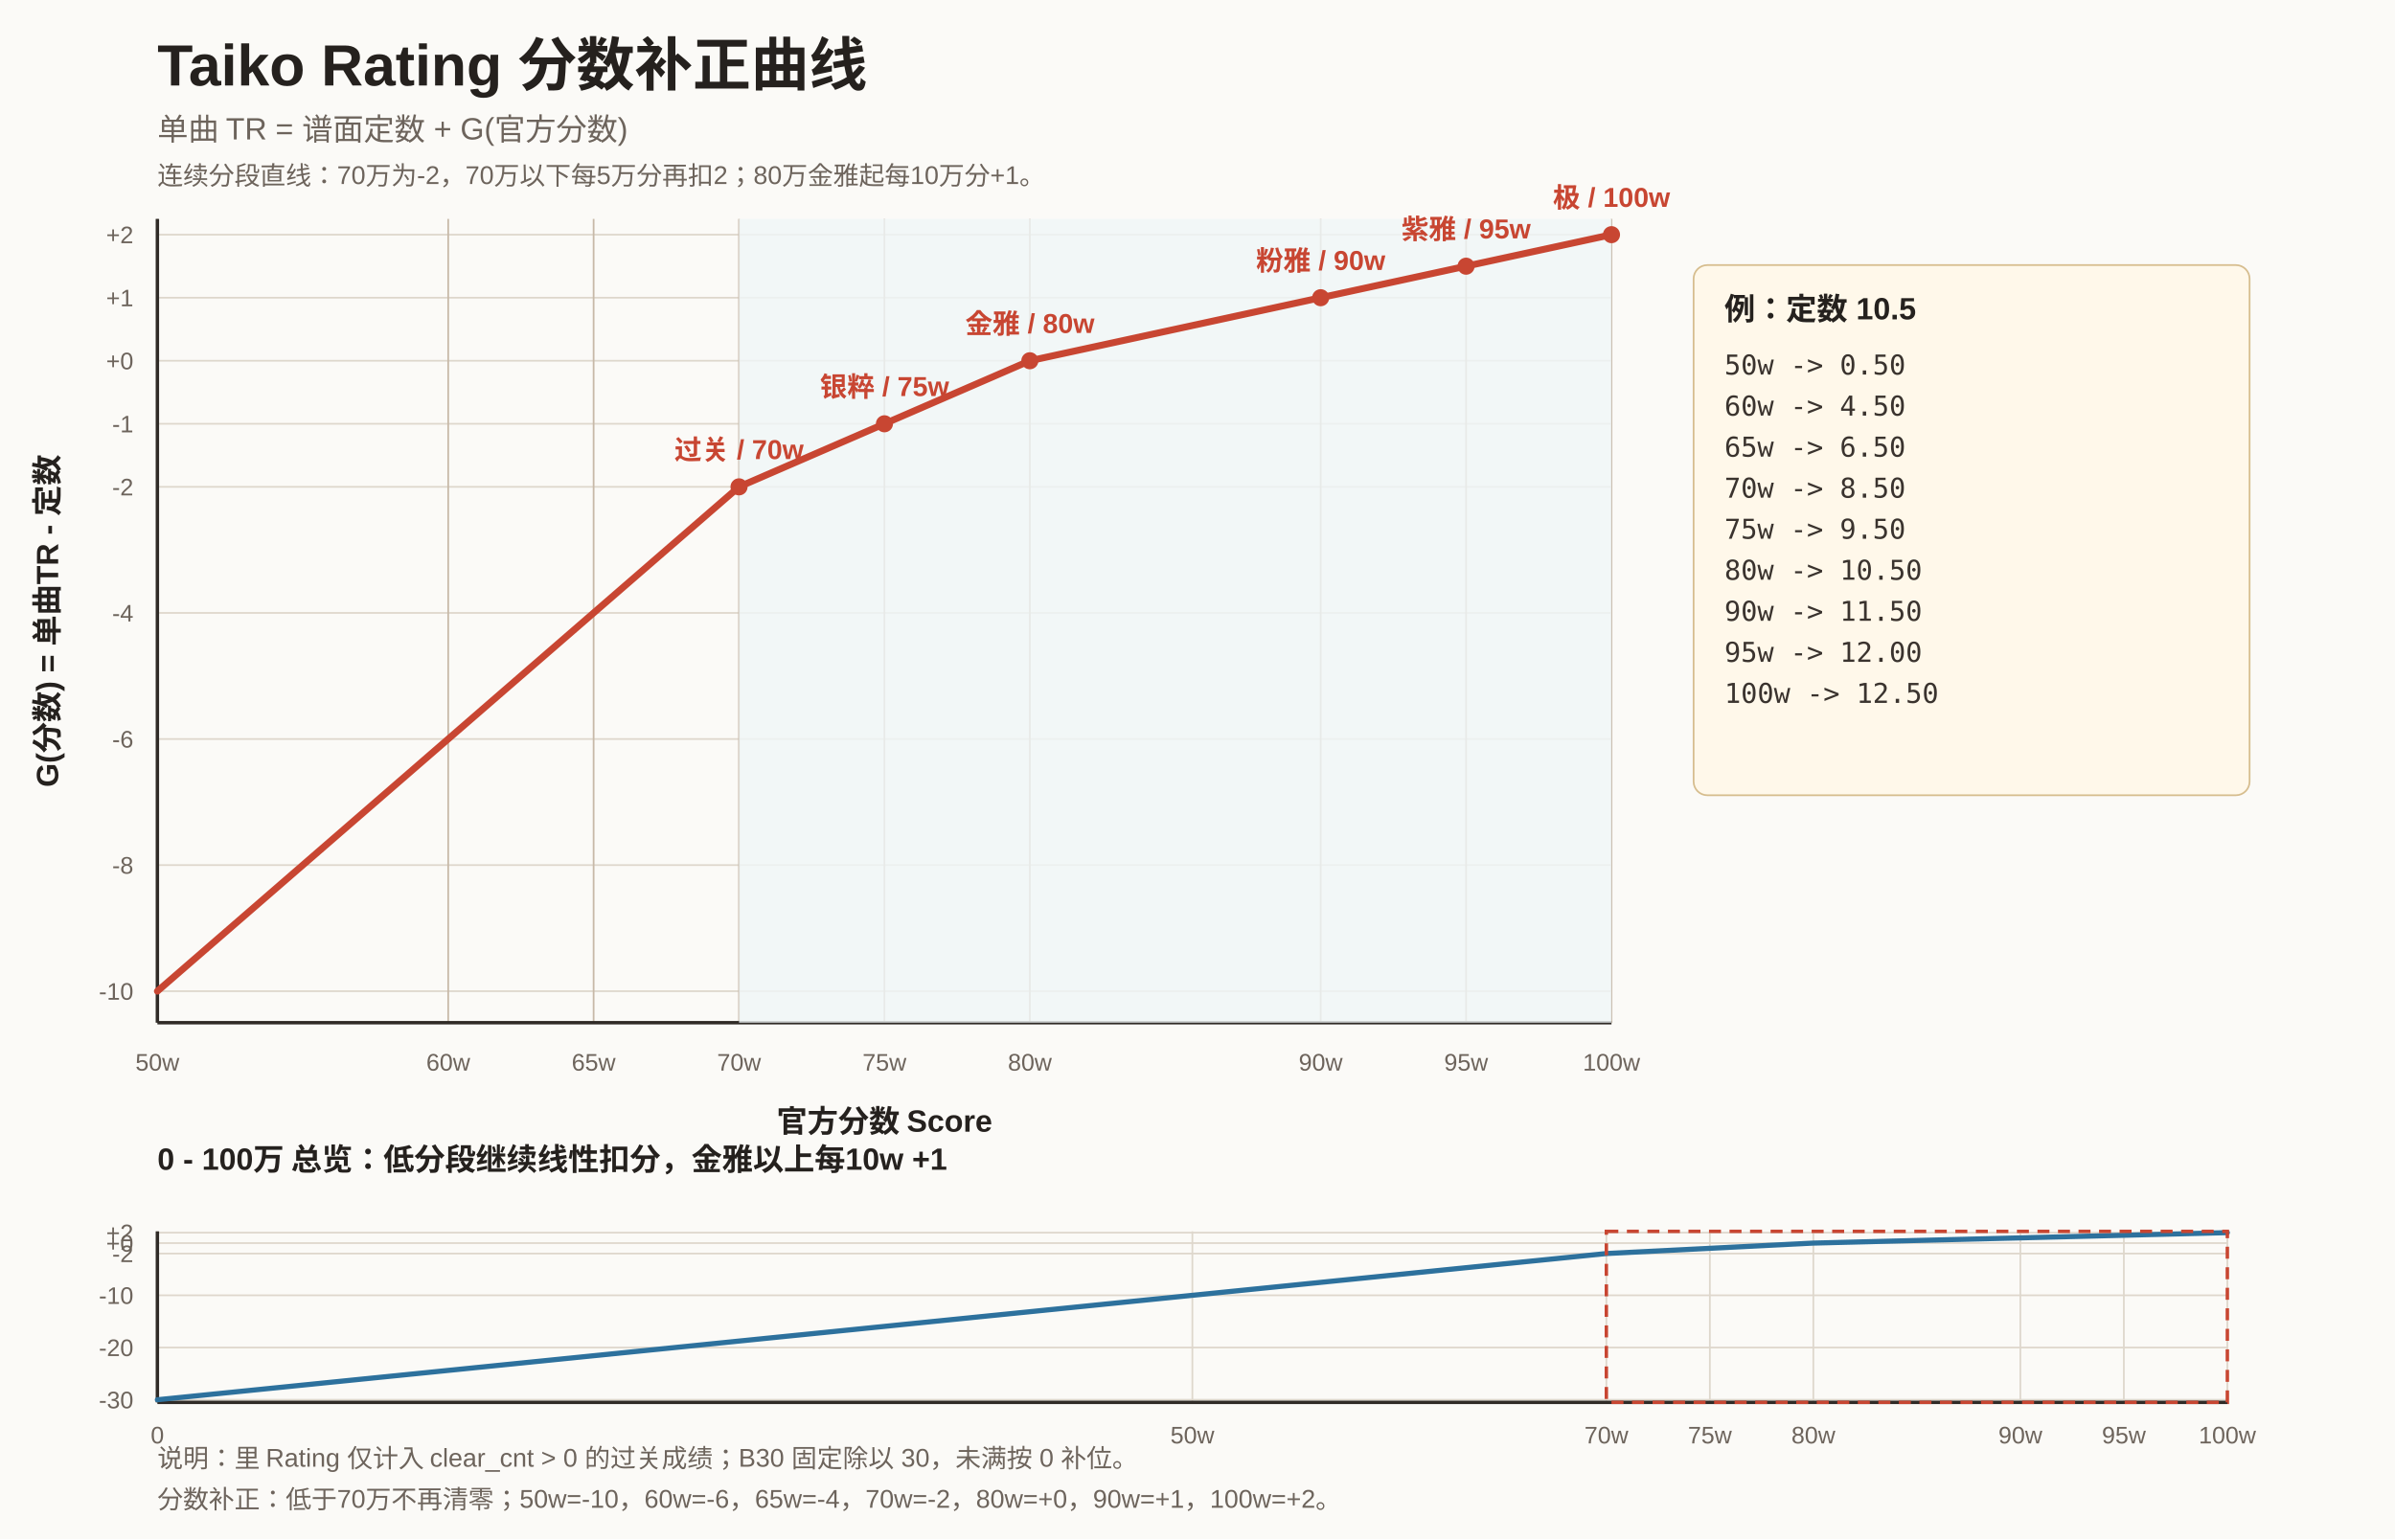
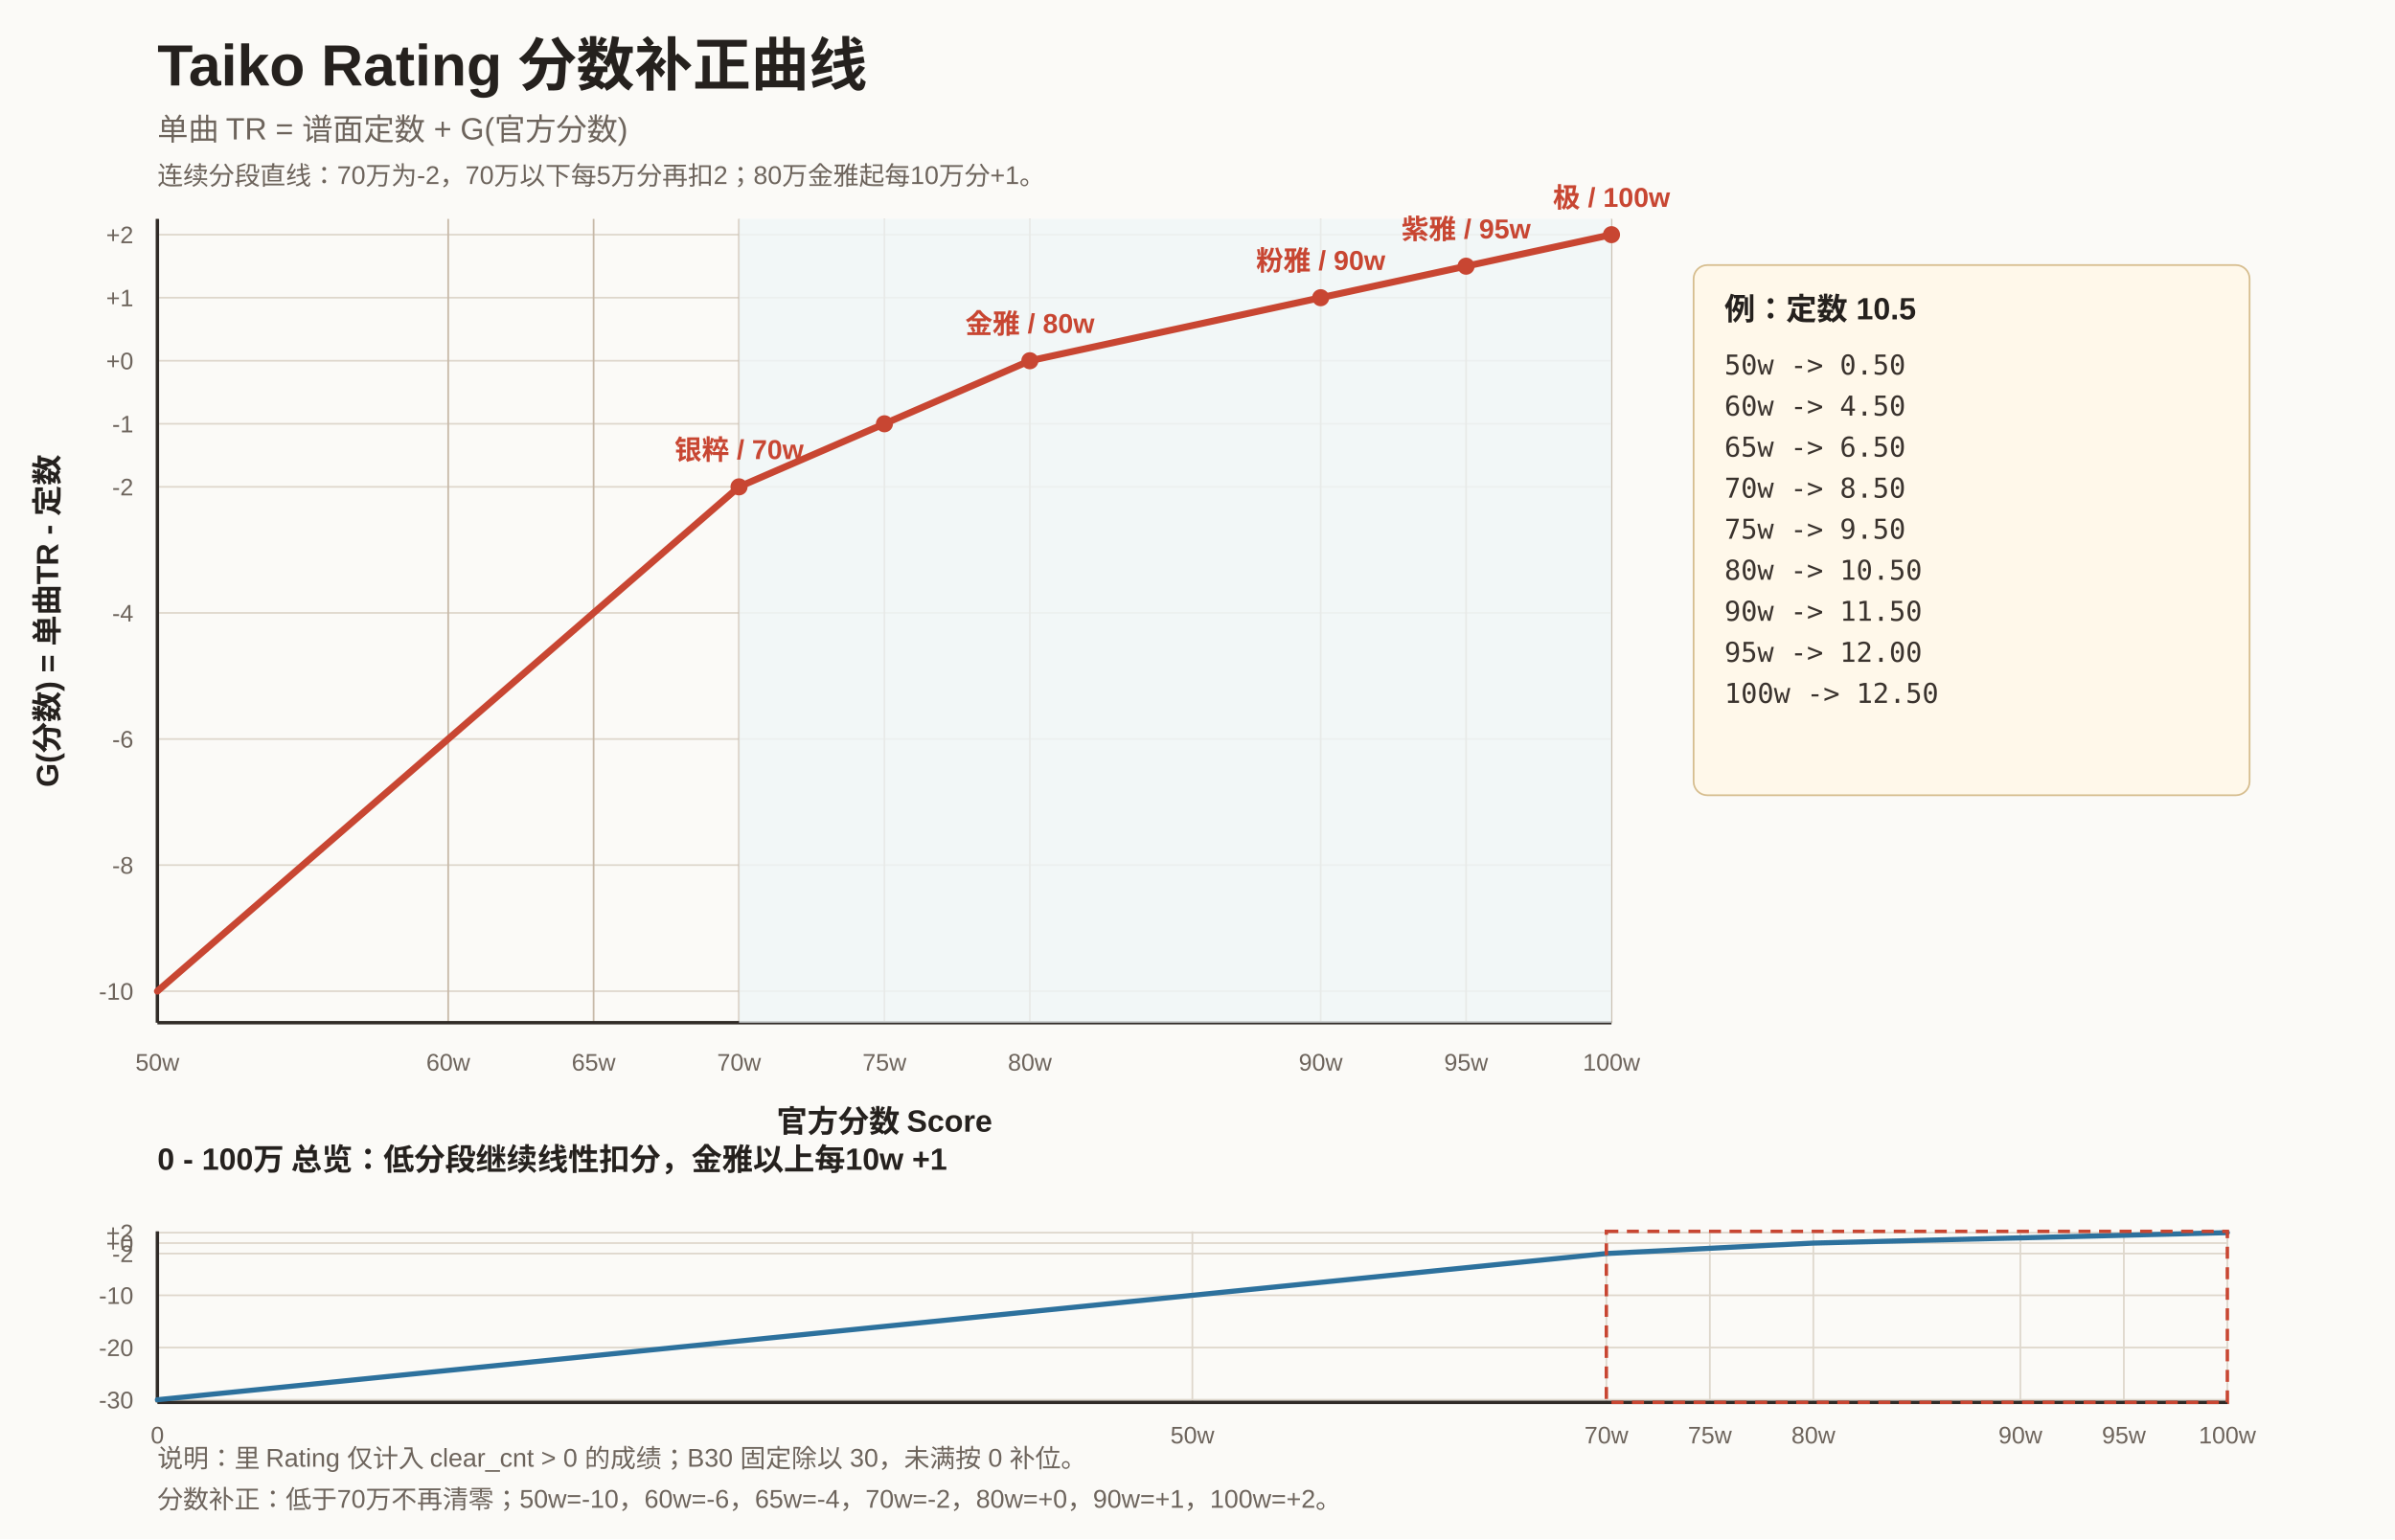
<svg xmlns="http://www.w3.org/2000/svg" width="1400" height="900" viewBox="0 0 1400 900">
  <rect width="100%" height="100%" fill="#fbfaf7" />
  <style>text{font-family:'Microsoft YaHei','Segoe UI',Arial,sans-serif;fill:#25211e}.title{font-size:34px;font-weight:700}.sub{font-size:18px;fill:#6d645c}.label{font-size:18px;font-weight:650}.small{font-size:15px;fill:#6d645c}.tick{font-size:14px;fill:#6d645c}.rank{font-size:16px;font-weight:700;fill:#c84632}.mono{font-family:Consolas,'Microsoft YaHei',monospace;font-size:16px;fill:#3a332e}</style>
  <text x="92" y="50" class="title" text-anchor="start">Taiko Rating 分数补正曲线</text>
  <text x="92" y="82" class="sub" text-anchor="start">单曲 TR = 谱面定数 + G(官方分数)</text>
  <text x="92" y="108" class="small" text-anchor="start">连续分段直线：70万为-2，70万以下每5万分再扣2；80万金雅起每10万分+1。</text>
  <line x1="92.00" y1="579.57" x2="942.00" y2="579.57" stroke="#ded7cc" stroke-width="1" />
  <text x="78" y="584.569" class="tick" text-anchor="end">-10</text>
  <line x1="92.00" y1="505.84" x2="942.00" y2="505.84" stroke="#ded7cc" stroke-width="1" />
  <text x="78" y="510.843" class="tick" text-anchor="end">-8</text>
  <line x1="92.00" y1="432.12" x2="942.00" y2="432.12" stroke="#ded7cc" stroke-width="1" />
  <text x="78" y="437.118" class="tick" text-anchor="end">-6</text>
  <line x1="92.00" y1="358.39" x2="942.00" y2="358.39" stroke="#ded7cc" stroke-width="1" />
  <text x="78" y="363.392" class="tick" text-anchor="end">-4</text>
  <line x1="92.00" y1="284.67" x2="942.00" y2="284.67" stroke="#ded7cc" stroke-width="1" />
  <text x="78" y="289.667" class="tick" text-anchor="end">-2</text>
  <line x1="92.00" y1="247.80" x2="942.00" y2="247.80" stroke="#ded7cc" stroke-width="1" />
  <text x="78" y="252.804" class="tick" text-anchor="end">-1</text>
  <line x1="92.00" y1="210.94" x2="942.00" y2="210.94" stroke="#ded7cc" stroke-width="1" />
  <text x="78" y="215.941" class="tick" text-anchor="end">+0</text>
  <line x1="92.00" y1="174.08" x2="942.00" y2="174.08" stroke="#ded7cc" stroke-width="1" />
  <text x="78" y="179.078" class="tick" text-anchor="end">+1</text>
  <line x1="92.00" y1="137.22" x2="942.00" y2="137.22" stroke="#ded7cc" stroke-width="1" />
  <text x="78" y="142.216" class="tick" text-anchor="end">+2</text>
  <line x1="92.00" y1="128.00" x2="92.00" y2="598.00" stroke="#c7b9a8" stroke-width="1" />
  <text x="92.0" y="626" class="tick" text-anchor="middle">50w</text>
  <line x1="262.00" y1="128.00" x2="262.00" y2="598.00" stroke="#c7b9a8" stroke-width="1" />
  <text x="262.0" y="626" class="tick" text-anchor="middle">60w</text>
  <line x1="347.00" y1="128.00" x2="347.00" y2="598.00" stroke="#c7b9a8" stroke-width="1" />
  <text x="347.0" y="626" class="tick" text-anchor="middle">65w</text>
  <line x1="432.00" y1="128.00" x2="432.00" y2="598.00" stroke="#c7b9a8" stroke-width="1" />
  <text x="432.0" y="626" class="tick" text-anchor="middle">70w</text>
  <line x1="517.00" y1="128.00" x2="517.00" y2="598.00" stroke="#c7b9a8" stroke-width="1" />
  <text x="517.0" y="626" class="tick" text-anchor="middle">75w</text>
  <line x1="602.00" y1="128.00" x2="602.00" y2="598.00" stroke="#c7b9a8" stroke-width="1" />
  <text x="602.0" y="626" class="tick" text-anchor="middle">80w</text>
  <line x1="772.00" y1="128.00" x2="772.00" y2="598.00" stroke="#c7b9a8" stroke-width="1" />
  <text x="772.0" y="626" class="tick" text-anchor="middle">90w</text>
  <line x1="857.00" y1="128.00" x2="857.00" y2="598.00" stroke="#c7b9a8" stroke-width="1" />
  <text x="857.0" y="626" class="tick" text-anchor="middle">95w</text>
  <line x1="942.00" y1="128.00" x2="942.00" y2="598.00" stroke="#c7b9a8" stroke-width="1" />
  <text x="942.0" y="626" class="tick" text-anchor="middle">100w</text>
  <line x1="92.00" y1="598.00" x2="942.00" y2="598.00" stroke="#302b27" stroke-width="2" />
  <line x1="92.00" y1="128.00" x2="92.00" y2="598.00" stroke="#302b27" stroke-width="2" />
  <rect x="432.00" y="128.00" width="510.00" height="470.00" fill="#f0f6f8" opacity="0.8" />
  <polyline points="92.00,579.57 92.85,578.83 93.70,578.09 94.55,577.36 95.40,576.62 96.25,575.88 97.10,575.15 97.95,574.41 98.80,573.67 99.65,572.93 100.50,572.20 101.35,571.46 102.20,570.72 103.05,569.98 103.90,569.25 104.75,568.51 105.60,567.77 106.45,567.04 107.30,566.30 108.15,565.56 109.00,564.82 109.85,564.09 110.70,563.35 111.55,562.61 112.40,561.87 113.25,561.14 114.10,560.40 114.95,559.66 115.80,558.93 116.65,558.19 117.50,557.45 118.35,556.71 119.20,555.98 120.05,555.24 120.90,554.50 121.75,553.76 122.60,553.03 123.45,552.29 124.30,551.55 125.15,550.82 126.00,550.08 126.85,549.34 127.70,548.60 128.55,547.87 129.40,547.13 130.25,546.39 131.10,545.65 131.95,544.92 132.80,544.18 133.65,543.44 134.50,542.71 135.35,541.97 136.20,541.23 137.05,540.49 137.90,539.76 138.75,539.02 139.60,538.28 140.45,537.55 141.30,536.81 142.15,536.07 143.00,535.33 143.85,534.60 144.70,533.86 145.55,533.12 146.40,532.38 147.25,531.65 148.10,530.91 148.95,530.17 149.80,529.44 150.65,528.70 151.50,527.96 152.35,527.22 153.20,526.49 154.05,525.75 154.90,525.01 155.75,524.27 156.60,523.54 157.45,522.80 158.30,522.06 159.15,521.33 160.00,520.59 160.85,519.85 161.70,519.11 162.55,518.38 163.40,517.64 164.25,516.90 165.10,516.16 165.95,515.43 166.80,514.69 167.65,513.95 168.50,513.22 169.35,512.48 170.20,511.74 171.05,511.00 171.90,510.27 172.75,509.53 173.60,508.79 174.45,508.05 175.30,507.32 176.15,506.58 177.00,505.84 177.85,505.11 178.70,504.37 179.55,503.63 180.40,502.89 181.25,502.16 182.10,501.42 182.95,500.68 183.80,499.95 184.65,499.21 185.50,498.47 186.35,497.73 187.20,497.00 188.05,496.26 188.90,495.52 189.75,494.78 190.60,494.05 191.45,493.31 192.30,492.57 193.15,491.84 194.00,491.10 194.85,490.36 195.70,489.62 196.55,488.89 197.40,488.15 198.25,487.41 199.10,486.67 199.95,485.94 200.80,485.20 201.65,484.46 202.50,483.73 203.35,482.99 204.20,482.25 205.05,481.51 205.90,480.78 206.75,480.04 207.60,479.30 208.45,478.56 209.30,477.83 210.15,477.09 211.00,476.35 211.85,475.62 212.70,474.88 213.55,474.14 214.40,473.40 215.25,472.67 216.10,471.93 216.95,471.19 217.80,470.45 218.65,469.72 219.50,468.98 220.35,468.24 221.20,467.51 222.05,466.77 222.90,466.03 223.75,465.29 224.60,464.56 225.45,463.82 226.30,463.08 227.15,462.35 228.00,461.61 228.85,460.87 229.70,460.13 230.55,459.40 231.40,458.66 232.25,457.92 233.10,457.18 233.95,456.45 234.80,455.71 235.65,454.97 236.50,454.24 237.35,453.50 238.20,452.76 239.05,452.02 239.90,451.29 240.75,450.55 241.60,449.81 242.45,449.07 243.30,448.34 244.15,447.60 245.00,446.86 245.85,446.13 246.70,445.39 247.55,444.65 248.40,443.91 249.25,443.18 250.10,442.44 250.95,441.70 251.80,440.96 252.65,440.23 253.50,439.49 254.35,438.75 255.20,438.02 256.05,437.28 256.90,436.54 257.75,435.80 258.60,435.07 259.45,434.33 260.30,433.59 261.15,432.85 262.00,432.12 262.85,431.38 263.70,430.64 264.55,429.91 265.40,429.17 266.25,428.43 267.10,427.69 267.95,426.96 268.80,426.22 269.65,425.48 270.50,424.75 271.35,424.01 272.20,423.27 273.05,422.53 273.90,421.80 274.75,421.06 275.60,420.32 276.45,419.58 277.30,418.85 278.15,418.11 279.00,417.37 279.85,416.64 280.70,415.90 281.55,415.16 282.40,414.42 283.25,413.69 284.10,412.95 284.95,412.21 285.80,411.47 286.65,410.74 287.50,410.00 288.35,409.26 289.20,408.53 290.05,407.79 290.90,407.05 291.75,406.31 292.60,405.58 293.45,404.84 294.30,404.10 295.15,403.36 296.00,402.63 296.85,401.89 297.70,401.15 298.55,400.42 299.40,399.68 300.25,398.94 301.10,398.20 301.95,397.47 302.80,396.73 303.65,395.99 304.50,395.25 305.35,394.52 306.20,393.78 307.05,393.04 307.90,392.31 308.75,391.57 309.60,390.83 310.45,390.09 311.30,389.36 312.15,388.62 313.00,387.88 313.85,387.15 314.70,386.41 315.55,385.67 316.40,384.93 317.25,384.20 318.10,383.46 318.95,382.72 319.80,381.98 320.65,381.25 321.50,380.51 322.35,379.77 323.20,379.04 324.05,378.30 324.90,377.56 325.75,376.82 326.60,376.09 327.45,375.35 328.30,374.61 329.15,373.87 330.00,373.14 330.85,372.40 331.70,371.66 332.55,370.93 333.40,370.19 334.25,369.45 335.10,368.71 335.95,367.98 336.80,367.24 337.65,366.50 338.50,365.76 339.35,365.03 340.20,364.29 341.05,363.55 341.90,362.82 342.75,362.08 343.60,361.34 344.45,360.60 345.30,359.87 346.15,359.13 347.00,358.39 347.85,357.65 348.70,356.92 349.55,356.18 350.40,355.44 351.25,354.71 352.10,353.97 352.95,353.23 353.80,352.49 354.65,351.76 355.50,351.02 356.35,350.28 357.20,349.55 358.05,348.81 358.90,348.07 359.75,347.33 360.60,346.60 361.45,345.86 362.30,345.12 363.15,344.38 364.00,343.65 364.85,342.91 365.70,342.17 366.55,341.44 367.40,340.70 368.25,339.96 369.10,339.22 369.95,338.49 370.80,337.75 371.65,337.01 372.50,336.27 373.35,335.54 374.20,334.80 375.05,334.06 375.90,333.33 376.75,332.59 377.60,331.85 378.45,331.11 379.30,330.38 380.15,329.64 381.00,328.90 381.85,328.16 382.70,327.43 383.55,326.69 384.40,325.95 385.25,325.22 386.10,324.48 386.95,323.74 387.80,323.00 388.65,322.27 389.50,321.53 390.35,320.79 391.20,320.05 392.05,319.32 392.90,318.58 393.75,317.84 394.60,317.11 395.45,316.37 396.30,315.63 397.15,314.89 398.00,314.16 398.85,313.42 399.70,312.68 400.55,311.95 401.40,311.21 402.25,310.47 403.10,309.73 403.95,309.00 404.80,308.26 405.65,307.52 406.50,306.78 407.35,306.05 408.20,305.31 409.05,304.57 409.90,303.84 410.75,303.10 411.60,302.36 412.45,301.62 413.30,300.89 414.15,300.15 415.00,299.41 415.85,298.67 416.70,297.94 417.55,297.20 418.40,296.46 419.25,295.73 420.10,294.99 420.95,294.25 421.80,293.51 422.65,292.78 423.50,292.04 424.35,291.30 425.20,290.56 426.05,289.83 426.90,289.09 427.75,288.35 428.60,287.62 429.45,286.88 430.30,286.14 431.15,285.40 432.00,284.67 432.85,284.30 433.70,283.93 434.55,283.56 435.40,283.19 436.25,282.82 437.10,282.45 437.95,282.09 438.80,281.72 439.65,281.35 440.50,280.98 441.35,280.61 442.20,280.24 443.05,279.87 443.90,279.51 444.75,279.14 445.60,278.77 446.45,278.40 447.30,278.03 448.15,277.66 449.00,277.29 449.85,276.93 450.70,276.56 451.55,276.19 452.40,275.82 453.25,275.45 454.10,275.08 454.95,274.71 455.80,274.35 456.65,273.98 457.50,273.61 458.35,273.24 459.20,272.87 460.05,272.50 460.90,272.13 461.75,271.76 462.60,271.40 463.45,271.03 464.30,270.66 465.15,270.29 466.00,269.92 466.85,269.55 467.70,269.18 468.55,268.82 469.40,268.45 470.25,268.08 471.10,267.71 471.95,267.34 472.80,266.97 473.65,266.60 474.50,266.24 475.35,265.87 476.20,265.50 477.05,265.13 477.90,264.76 478.75,264.39 479.60,264.02 480.45,263.65 481.30,263.29 482.15,262.92 483.00,262.55 483.85,262.18 484.70,261.81 485.55,261.44 486.40,261.07 487.25,260.71 488.10,260.34 488.95,259.97 489.80,259.60 490.65,259.23 491.50,258.86 492.35,258.49 493.20,258.13 494.05,257.76 494.90,257.39 495.75,257.02 496.60,256.65 497.45,256.28 498.30,255.91 499.15,255.55 500.00,255.18 500.85,254.81 501.70,254.44 502.55,254.07 503.40,253.70 504.25,253.33 505.10,252.96 505.95,252.60 506.80,252.23 507.65,251.86 508.50,251.49 509.35,251.12 510.20,250.75 511.05,250.38 511.90,250.02 512.75,249.65 513.60,249.28 514.45,248.91 515.30,248.54 516.15,248.17 517.00,247.80 517.85,247.44 518.70,247.07 519.55,246.70 520.40,246.33 521.25,245.96 522.10,245.59 522.95,245.22 523.80,244.85 524.65,244.49 525.50,244.12 526.35,243.75 527.20,243.38 528.05,243.01 528.90,242.64 529.75,242.27 530.60,241.91 531.45,241.54 532.30,241.17 533.15,240.80 534.00,240.43 534.85,240.06 535.70,239.69 536.55,239.33 537.40,238.96 538.25,238.59 539.10,238.22 539.95,237.85 540.80,237.48 541.65,237.11 542.50,236.75 543.35,236.38 544.20,236.01 545.05,235.64 545.90,235.27 546.75,234.90 547.60,234.53 548.45,234.16 549.30,233.80 550.15,233.43 551.00,233.06 551.85,232.69 552.70,232.32 553.55,231.95 554.40,231.58 555.25,231.22 556.10,230.85 556.95,230.48 557.80,230.11 558.65,229.74 559.50,229.37 560.35,229.00 561.20,228.64 562.05,228.27 562.90,227.90 563.75,227.53 564.60,227.16 565.45,226.79 566.30,226.42 567.15,226.05 568.00,225.69 568.85,225.32 569.70,224.95 570.55,224.58 571.40,224.21 572.25,223.84 573.10,223.47 573.95,223.11 574.80,222.74 575.65,222.37 576.50,222.00 577.35,221.63 578.20,221.26 579.05,220.89 579.90,220.53 580.75,220.16 581.60,219.79 582.45,219.42 583.30,219.05 584.15,218.68 585.00,218.31 585.85,217.95 586.70,217.58 587.55,217.21 588.40,216.84 589.25,216.47 590.10,216.10 590.95,215.73 591.80,215.36 592.65,215.00 593.50,214.63 594.35,214.26 595.20,213.89 596.05,213.52 596.90,213.15 597.75,212.78 598.60,212.42 599.45,212.05 600.30,211.68 601.15,211.31 602.00,210.94 602.85,210.76 603.70,210.57 604.55,210.39 605.40,210.20 606.25,210.02 607.10,209.84 607.95,209.65 608.80,209.47 609.65,209.28 610.50,209.10 611.35,208.91 612.20,208.73 613.05,208.55 613.90,208.36 614.75,208.18 615.60,207.99 616.45,207.81 617.30,207.62 618.15,207.44 619.00,207.25 619.85,207.07 620.70,206.89 621.55,206.70 622.40,206.52 623.25,206.33 624.10,206.15 624.95,205.96 625.80,205.78 626.65,205.60 627.50,205.41 628.35,205.23 629.20,205.04 630.05,204.86 630.90,204.67 631.75,204.49 632.60,204.31 633.45,204.12 634.30,203.94 635.15,203.75 636.00,203.57 636.85,203.38 637.70,203.20 638.55,203.02 639.40,202.83 640.25,202.65 641.10,202.46 641.95,202.28 642.80,202.09 643.65,201.91 644.50,201.73 645.35,201.54 646.20,201.36 647.05,201.17 647.90,200.99 648.75,200.80 649.60,200.62 650.45,200.44 651.30,200.25 652.15,200.07 653.00,199.88 653.85,199.70 654.70,199.51 655.55,199.33 656.40,199.15 657.25,198.96 658.10,198.78 658.95,198.59 659.80,198.41 660.65,198.22 661.50,198.04 662.35,197.85 663.20,197.67 664.05,197.49 664.90,197.30 665.75,197.12 666.60,196.93 667.45,196.75 668.30,196.56 669.15,196.38 670.00,196.20 670.85,196.01 671.70,195.83 672.55,195.64 673.40,195.46 674.25,195.27 675.10,195.09 675.95,194.91 676.80,194.72 677.65,194.54 678.50,194.35 679.35,194.17 680.20,193.98 681.05,193.80 681.90,193.62 682.75,193.43 683.60,193.25 684.45,193.06 685.30,192.88 686.15,192.69 687.00,192.51 687.85,192.33 688.70,192.14 689.55,191.96 690.40,191.77 691.25,191.59 692.10,191.40 692.95,191.22 693.80,191.04 694.65,190.85 695.50,190.67 696.35,190.48 697.20,190.30 698.05,190.11 698.90,189.93 699.75,189.75 700.60,189.56 701.45,189.38 702.30,189.19 703.15,189.01 704.00,188.82 704.85,188.64 705.70,188.45 706.55,188.27 707.40,188.09 708.25,187.90 709.10,187.72 709.95,187.53 710.80,187.35 711.65,187.16 712.50,186.98 713.35,186.80 714.20,186.61 715.05,186.43 715.90,186.24 716.75,186.06 717.60,185.87 718.45,185.69 719.30,185.51 720.15,185.32 721.00,185.14 721.85,184.95 722.70,184.77 723.55,184.58 724.40,184.40 725.25,184.22 726.10,184.03 726.95,183.85 727.80,183.66 728.65,183.48 729.50,183.29 730.35,183.11 731.20,182.93 732.05,182.74 732.90,182.56 733.75,182.37 734.60,182.19 735.45,182.00 736.30,181.82 737.15,181.64 738.00,181.45 738.85,181.27 739.70,181.08 740.55,180.90 741.40,180.71 742.25,180.53 743.10,180.35 743.95,180.16 744.80,179.98 745.65,179.79 746.50,179.61 747.35,179.42 748.20,179.24 749.05,179.05 749.90,178.87 750.75,178.69 751.60,178.50 752.45,178.32 753.30,178.13 754.15,177.95 755.00,177.76 755.85,177.58 756.70,177.40 757.55,177.21 758.40,177.03 759.25,176.84 760.10,176.66 760.95,176.47 761.80,176.29 762.65,176.11 763.50,175.92 764.35,175.74 765.20,175.55 766.05,175.37 766.90,175.18 767.75,175.00 768.60,174.82 769.45,174.63 770.30,174.45 771.15,174.26 772.00,174.08 772.85,173.89 773.70,173.71 774.55,173.53 775.40,173.34 776.25,173.16 777.10,172.97 777.95,172.79 778.80,172.60 779.65,172.42 780.50,172.24 781.35,172.05 782.20,171.87 783.05,171.68 783.90,171.50 784.75,171.31 785.60,171.13 786.45,170.95 787.30,170.76 788.15,170.58 789.00,170.39 789.85,170.21 790.70,170.02 791.55,169.84 792.40,169.65 793.25,169.47 794.10,169.29 794.95,169.10 795.80,168.92 796.65,168.73 797.50,168.55 798.35,168.36 799.20,168.18 800.05,168.00 800.90,167.81 801.75,167.63 802.60,167.44 803.45,167.26 804.30,167.07 805.15,166.89 806.00,166.71 806.85,166.52 807.70,166.34 808.55,166.15 809.40,165.97 810.25,165.78 811.10,165.60 811.95,165.42 812.80,165.23 813.65,165.05 814.50,164.86 815.35,164.68 816.20,164.49 817.05,164.31 817.90,164.13 818.75,163.94 819.60,163.76 820.45,163.57 821.30,163.39 822.15,163.20 823.00,163.02 823.85,162.84 824.70,162.65 825.55,162.47 826.40,162.28 827.25,162.10 828.10,161.91 828.95,161.73 829.80,161.55 830.65,161.36 831.50,161.18 832.35,160.99 833.20,160.81 834.05,160.62 834.90,160.44 835.75,160.25 836.60,160.07 837.45,159.89 838.30,159.70 839.15,159.52 840.00,159.33 840.85,159.15 841.70,158.96 842.55,158.78 843.40,158.60 844.25,158.41 845.10,158.23 845.95,158.04 846.80,157.86 847.65,157.67 848.50,157.49 849.35,157.31 850.20,157.12 851.05,156.94 851.90,156.75 852.75,156.57 853.60,156.38 854.45,156.20 855.30,156.02 856.15,155.83 857.00,155.65 857.85,155.46 858.70,155.28 859.55,155.09 860.40,154.91 861.25,154.73 862.10,154.54 862.95,154.36 863.80,154.17 864.65,153.99 865.50,153.80 866.35,153.62 867.20,153.44 868.05,153.25 868.90,153.07 869.75,152.88 870.60,152.70 871.45,152.51 872.30,152.33 873.15,152.15 874.00,151.96 874.85,151.78 875.70,151.59 876.55,151.41 877.40,151.22 878.25,151.04 879.10,150.85 879.95,150.67 880.80,150.49 881.65,150.30 882.50,150.12 883.35,149.93 884.20,149.75 885.05,149.56 885.90,149.38 886.75,149.20 887.60,149.01 888.45,148.83 889.30,148.64 890.15,148.46 891.00,148.27 891.85,148.09 892.70,147.91 893.55,147.72 894.40,147.54 895.25,147.35 896.10,147.17 896.95,146.98 897.80,146.80 898.65,146.62 899.50,146.43 900.35,146.25 901.20,146.06 902.05,145.88 902.90,145.69 903.75,145.51 904.60,145.33 905.45,145.14 906.30,144.96 907.15,144.77 908.00,144.59 908.85,144.40 909.70,144.22 910.55,144.04 911.40,143.85 912.25,143.67 913.10,143.48 913.95,143.30 914.80,143.11 915.65,142.93 916.50,142.75 917.35,142.56 918.20,142.38 919.05,142.19 919.90,142.01 920.75,141.82 921.60,141.64 922.45,141.45 923.30,141.27 924.15,141.09 925.00,140.90 925.85,140.72 926.70,140.53 927.55,140.35 928.40,140.16 929.25,139.98 930.10,139.80 930.95,139.61 931.80,139.43 932.65,139.24 933.50,139.06 934.35,138.87 935.20,138.69 936.05,138.51 936.90,138.32 937.75,138.14 938.60,137.95 939.45,137.77 940.30,137.58 941.15,137.40 942.00,137.22" fill="none" stroke="#c84632" stroke-width="4" stroke-linecap="round" stroke-linejoin="round" />
  <text x="517.0" y="662" class="label" text-anchor="middle">官方分数 Score</text>
  <text x="34" y="363.0" class="label" text-anchor="middle" transform="rotate(-90 34 363.0)">G(分数) = 单曲TR - 定数</text>
  <circle cx="432.00" cy="284.67" r="5" fill="#c84632" />
-   <text x="432.0" y="268.667" class="rank" text-anchor="middle">过关 / 70w</text>
+   <text x="432.0" y="268.667" class="rank" text-anchor="middle">银粹 / 70w</text>
  <circle cx="517.00" cy="247.80" r="5" fill="#c84632" />
-   <text x="517.0" y="231.804" class="rank" text-anchor="middle">银粹 / 75w</text>
  <circle cx="602.00" cy="210.94" r="5" fill="#c84632" />
  <text x="602.0" y="194.941" class="rank" text-anchor="middle">金雅 / 80w</text>
  <circle cx="772.00" cy="174.08" r="5" fill="#c84632" />
  <text x="772.0" y="158.078" class="rank" text-anchor="middle">粉雅 / 90w</text>
  <circle cx="857.00" cy="155.65" r="5" fill="#c84632" />
  <text x="857.0" y="139.647" class="rank" text-anchor="middle">紫雅 / 95w</text>
  <circle cx="942.00" cy="137.22" r="5" fill="#c84632" />
  <text x="942.0" y="121.216" class="rank" text-anchor="middle">极 / 100w</text>
  <rect x="990" y="155" width="325" height="310" rx="8" fill="#fff8ea" stroke="#d6bd8e" />
  <text x="1008" y="187" class="label" text-anchor="start">例：定数 10.5</text>
  <text x="1008" y="219" class="mono" text-anchor="start"> 50w  -&gt;  0.50</text>
  <text x="1008" y="243" class="mono" text-anchor="start"> 60w  -&gt;  4.50</text>
  <text x="1008" y="267" class="mono" text-anchor="start"> 65w  -&gt;  6.50</text>
  <text x="1008" y="291" class="mono" text-anchor="start"> 70w  -&gt;  8.50</text>
  <text x="1008" y="315" class="mono" text-anchor="start"> 75w  -&gt;  9.50</text>
  <text x="1008" y="339" class="mono" text-anchor="start"> 80w  -&gt;  10.50</text>
  <text x="1008" y="363" class="mono" text-anchor="start"> 90w  -&gt;  11.50</text>
  <text x="1008" y="387" class="mono" text-anchor="start"> 95w  -&gt;  12.00</text>
  <text x="1008" y="411" class="mono" text-anchor="start">100w  -&gt;  12.50</text>
  <text x="92" y="684" class="label" text-anchor="start">0 - 100万 总览：低分段继续线性扣分，金雅以上每10w +1</text>
  <line x1="92.00" y1="818.47" x2="1302.00" y2="818.47" stroke="#ded7cc" stroke-width="1" />
  <text x="78" y="823.473" class="tick" text-anchor="end">-30</text>
  <line x1="92.00" y1="787.94" x2="1302.00" y2="787.94" stroke="#ded7cc" stroke-width="1" />
  <text x="78" y="792.939" class="tick" text-anchor="end">-20</text>
  <line x1="92.00" y1="757.40" x2="1302.00" y2="757.40" stroke="#ded7cc" stroke-width="1" />
  <text x="78" y="762.405" class="tick" text-anchor="end">-10</text>
  <line x1="92.00" y1="732.98" x2="1302.00" y2="732.98" stroke="#ded7cc" stroke-width="1" />
  <text x="78" y="737.977" class="tick" text-anchor="end">-2</text>
  <line x1="92.00" y1="726.87" x2="1302.00" y2="726.87" stroke="#ded7cc" stroke-width="1" />
  <text x="78" y="731.87" class="tick" text-anchor="end">+0</text>
  <line x1="92.00" y1="720.76" x2="1302.00" y2="720.76" stroke="#ded7cc" stroke-width="1" />
  <text x="78" y="725.763" class="tick" text-anchor="end">+2</text>
  <line x1="92.00" y1="720.00" x2="92.00" y2="820.00" stroke="#ded7cc" stroke-width="1" />
  <text x="92.0" y="844" class="tick" text-anchor="middle">0</text>
  <line x1="697.00" y1="720.00" x2="697.00" y2="820.00" stroke="#ded7cc" stroke-width="1" />
  <text x="697.0" y="844" class="tick" text-anchor="middle">50w</text>
  <line x1="939.00" y1="720.00" x2="939.00" y2="820.00" stroke="#ded7cc" stroke-width="1" />
  <text x="939.0" y="844" class="tick" text-anchor="middle">70w</text>
  <line x1="999.50" y1="720.00" x2="999.50" y2="820.00" stroke="#ded7cc" stroke-width="1" />
  <text x="999.5" y="844" class="tick" text-anchor="middle">75w</text>
  <line x1="1060.00" y1="720.00" x2="1060.00" y2="820.00" stroke="#ded7cc" stroke-width="1" />
  <text x="1060.0" y="844" class="tick" text-anchor="middle">80w</text>
  <line x1="1181.00" y1="720.00" x2="1181.00" y2="820.00" stroke="#ded7cc" stroke-width="1" />
  <text x="1181.0" y="844" class="tick" text-anchor="middle">90w</text>
  <line x1="1241.50" y1="720.00" x2="1241.50" y2="820.00" stroke="#ded7cc" stroke-width="1" />
  <text x="1241.5" y="844" class="tick" text-anchor="middle">95w</text>
  <line x1="1302.00" y1="720.00" x2="1302.00" y2="820.00" stroke="#ded7cc" stroke-width="1" />
  <text x="1302.0" y="844" class="tick" text-anchor="middle">100w</text>
  <line x1="92.00" y1="820.00" x2="1302.00" y2="820.00" stroke="#302b27" stroke-width="2" />
  <line x1="92.00" y1="720.00" x2="92.00" y2="820.00" stroke="#302b27" stroke-width="2" />
  <polyline points="92.00,818.47 94.42,818.23 96.84,817.98 99.26,817.74 101.68,817.50 104.10,817.25 106.52,817.01 108.94,816.76 111.36,816.52 113.78,816.27 116.20,816.03 118.62,815.79 121.04,815.54 123.46,815.30 125.88,815.05 128.30,814.81 130.72,814.56 133.14,814.32 135.56,814.08 137.98,813.83 140.40,813.59 142.82,813.34 145.24,813.10 147.66,812.85 150.08,812.61 152.50,812.37 154.92,812.12 157.34,811.88 159.76,811.63 162.18,811.39 164.60,811.15 167.02,810.90 169.44,810.66 171.86,810.41 174.28,810.17 176.70,809.92 179.12,809.68 181.54,809.44 183.96,809.19 186.38,808.95 188.80,808.70 191.22,808.46 193.64,808.21 196.06,807.97 198.48,807.73 200.90,807.48 203.32,807.24 205.74,806.99 208.16,806.75 210.58,806.50 213.00,806.26 215.42,806.02 217.84,805.77 220.26,805.53 222.68,805.28 225.10,805.04 227.52,804.79 229.94,804.55 232.36,804.31 234.78,804.06 237.20,803.82 239.62,803.57 242.04,803.33 244.46,803.08 246.88,802.84 249.30,802.60 251.72,802.35 254.14,802.11 256.56,801.86 258.98,801.62 261.40,801.37 263.82,801.13 266.24,800.89 268.66,800.64 271.08,800.40 273.50,800.15 275.92,799.91 278.34,799.66 280.76,799.42 283.18,799.18 285.60,798.93 288.02,798.69 290.44,798.44 292.86,798.20 295.28,797.95 297.70,797.71 300.12,797.47 302.54,797.22 304.96,796.98 307.38,796.73 309.80,796.49 312.22,796.24 314.64,796.00 317.06,795.76 319.48,795.51 321.90,795.27 324.32,795.02 326.74,794.78 329.16,794.53 331.58,794.29 334.00,794.05 336.42,793.80 338.84,793.56 341.26,793.31 343.68,793.07 346.10,792.82 348.52,792.58 350.94,792.34 353.36,792.09 355.78,791.85 358.20,791.60 360.62,791.36 363.04,791.11 365.46,790.87 367.88,790.63 370.30,790.38 372.72,790.14 375.14,789.89 377.56,789.65 379.98,789.40 382.40,789.16 384.82,788.92 387.24,788.67 389.66,788.43 392.08,788.18 394.50,787.94 396.92,787.69 399.34,787.45 401.76,787.21 404.18,786.96 406.60,786.72 409.02,786.47 411.44,786.23 413.86,785.98 416.28,785.74 418.70,785.50 421.12,785.25 423.54,785.01 425.96,784.76 428.38,784.52 430.80,784.27 433.22,784.03 435.64,783.79 438.06,783.54 440.48,783.30 442.90,783.05 445.32,782.81 447.74,782.56 450.16,782.32 452.58,782.08 455.00,781.83 457.42,781.59 459.84,781.34 462.26,781.10 464.68,780.85 467.10,780.61 469.52,780.37 471.94,780.12 474.36,779.88 476.78,779.63 479.20,779.39 481.62,779.15 484.04,778.90 486.46,778.66 488.88,778.41 491.30,778.17 493.72,777.92 496.14,777.68 498.56,777.44 500.98,777.19 503.40,776.95 505.82,776.70 508.24,776.46 510.66,776.21 513.08,775.97 515.50,775.73 517.92,775.48 520.34,775.24 522.76,774.99 525.18,774.75 527.60,774.50 530.02,774.26 532.44,774.02 534.86,773.77 537.28,773.53 539.70,773.28 542.12,773.04 544.54,772.79 546.96,772.55 549.38,772.31 551.80,772.06 554.22,771.82 556.64,771.57 559.06,771.33 561.48,771.08 563.90,770.84 566.32,770.60 568.74,770.35 571.16,770.11 573.58,769.86 576.00,769.62 578.42,769.37 580.84,769.13 583.26,768.89 585.68,768.64 588.10,768.40 590.52,768.15 592.94,767.91 595.36,767.66 597.78,767.42 600.20,767.18 602.62,766.93 605.04,766.69 607.46,766.44 609.88,766.20 612.30,765.95 614.72,765.71 617.14,765.47 619.56,765.22 621.98,764.98 624.40,764.73 626.82,764.49 629.24,764.24 631.66,764.00 634.08,763.76 636.50,763.51 638.92,763.27 641.34,763.02 643.76,762.78 646.18,762.53 648.60,762.29 651.02,762.05 653.44,761.80 655.86,761.56 658.28,761.31 660.70,761.07 663.12,760.82 665.54,760.58 667.96,760.34 670.38,760.09 672.80,759.85 675.22,759.60 677.64,759.36 680.06,759.11 682.48,758.87 684.90,758.63 687.32,758.38 689.74,758.14 692.16,757.89 694.58,757.65 697.00,757.40 699.42,757.16 701.84,756.92 704.26,756.67 706.68,756.43 709.10,756.18 711.52,755.94 713.94,755.69 716.36,755.45 718.78,755.21 721.20,754.96 723.62,754.72 726.04,754.47 728.46,754.23 730.88,753.98 733.30,753.74 735.72,753.50 738.14,753.25 740.56,753.01 742.98,752.76 745.40,752.52 747.82,752.27 750.24,752.03 752.66,751.79 755.08,751.54 757.50,751.30 759.92,751.05 762.34,750.81 764.76,750.56 767.18,750.32 769.60,750.08 772.02,749.83 774.44,749.59 776.86,749.34 779.28,749.10 781.70,748.85 784.12,748.61 786.54,748.37 788.96,748.12 791.38,747.88 793.80,747.63 796.22,747.39 798.64,747.15 801.06,746.90 803.48,746.66 805.90,746.41 808.32,746.17 810.74,745.92 813.16,745.68 815.58,745.44 818.00,745.19 820.42,744.95 822.84,744.70 825.26,744.46 827.68,744.21 830.10,743.97 832.52,743.73 834.94,743.48 837.36,743.24 839.78,742.99 842.20,742.75 844.62,742.50 847.04,742.26 849.46,742.02 851.88,741.77 854.30,741.53 856.72,741.28 859.14,741.04 861.56,740.79 863.98,740.55 866.40,740.31 868.82,740.06 871.24,739.82 873.66,739.57 876.08,739.33 878.50,739.08 880.92,738.84 883.34,738.60 885.76,738.35 888.18,738.11 890.60,737.86 893.02,737.62 895.44,737.37 897.86,737.13 900.28,736.89 902.70,736.64 905.12,736.40 907.54,736.15 909.96,735.91 912.38,735.66 914.80,735.42 917.22,735.18 919.64,734.93 922.06,734.69 924.48,734.44 926.90,734.20 929.32,733.95 931.74,733.71 934.16,733.47 936.58,733.22 939.00,732.98 941.42,732.85 943.84,732.73 946.26,732.61 948.68,732.49 951.10,732.37 953.52,732.24 955.94,732.12 958.36,732.00 960.78,731.88 963.20,731.76 965.62,731.63 968.04,731.51 970.46,731.39 972.88,731.27 975.30,731.15 977.72,731.02 980.14,730.90 982.56,730.78 984.98,730.66 987.40,730.53 989.82,730.41 992.24,730.29 994.66,730.17 997.08,730.05 999.50,729.92 1001.92,729.80 1004.34,729.68 1006.76,729.56 1009.18,729.44 1011.60,729.31 1014.02,729.19 1016.44,729.07 1018.86,728.95 1021.28,728.82 1023.70,728.70 1026.12,728.58 1028.54,728.46 1030.96,728.34 1033.38,728.21 1035.80,728.09 1038.22,727.97 1040.64,727.85 1043.06,727.73 1045.48,727.60 1047.90,727.48 1050.32,727.36 1052.74,727.24 1055.16,727.11 1057.58,726.99 1060.00,726.87 1062.42,726.81 1064.84,726.75 1067.26,726.69 1069.68,726.63 1072.10,726.56 1074.52,726.50 1076.94,726.44 1079.36,726.38 1081.78,726.32 1084.20,726.26 1086.62,726.20 1089.04,726.14 1091.46,726.08 1093.88,726.02 1096.30,725.95 1098.72,725.89 1101.14,725.83 1103.56,725.77 1105.98,725.71 1108.40,725.65 1110.82,725.59 1113.24,725.53 1115.66,725.47 1118.08,725.40 1120.50,725.34 1122.92,725.28 1125.34,725.22 1127.76,725.16 1130.18,725.10 1132.60,725.04 1135.02,724.98 1137.44,724.92 1139.86,724.85 1142.28,724.79 1144.70,724.73 1147.12,724.67 1149.54,724.61 1151.96,724.55 1154.38,724.49 1156.80,724.43 1159.22,724.37 1161.64,724.31 1164.06,724.24 1166.48,724.18 1168.90,724.12 1171.32,724.06 1173.74,724.00 1176.16,723.94 1178.58,723.88 1181.00,723.82 1183.42,723.76 1185.84,723.69 1188.26,723.63 1190.68,723.57 1193.10,723.51 1195.52,723.45 1197.94,723.39 1200.36,723.33 1202.78,723.27 1205.20,723.21 1207.62,723.15 1210.04,723.08 1212.46,723.02 1214.88,722.96 1217.30,722.90 1219.72,722.84 1222.14,722.78 1224.56,722.72 1226.98,722.66 1229.40,722.60 1231.82,722.53 1234.24,722.47 1236.66,722.41 1239.08,722.35 1241.50,722.29 1243.92,722.23 1246.34,722.17 1248.76,722.11 1251.18,722.05 1253.60,721.98 1256.02,721.92 1258.44,721.86 1260.86,721.80 1263.28,721.74 1265.70,721.68 1268.12,721.62 1270.54,721.56 1272.96,721.50 1275.38,721.44 1277.80,721.37 1280.22,721.31 1282.64,721.25 1285.06,721.19 1287.48,721.13 1289.90,721.07 1292.32,721.01 1294.74,720.95 1297.16,720.89 1299.58,720.82 1302.00,720.76" fill="none" stroke="#2d719d" stroke-width="3" stroke-linecap="round" stroke-linejoin="round" />
  <rect x="939.00" y="720.00" width="363.00" height="100.00" fill="none" stroke="#c84632" stroke-width="2" stroke-dasharray="7 5" />
-   <text x="92" y="858" class="small" text-anchor="start">说明：里 Rating 仅计入 clear_cnt &gt; 0 的过关成绩；B30 固定除以 30，未满按 0 补位。</text>
+   <text x="92" y="858" class="small" text-anchor="start">说明：里 Rating 仅计入 clear_cnt &gt; 0 的成绩；B30 固定除以 30，未满按 0 补位。</text>
  <text x="92" y="882" class="small" text-anchor="start">分数补正：低于70万不再清零；50w=-10，60w=-6，65w=-4，70w=-2，80w=+0，90w=+1，100w=+2。</text>
</svg>
